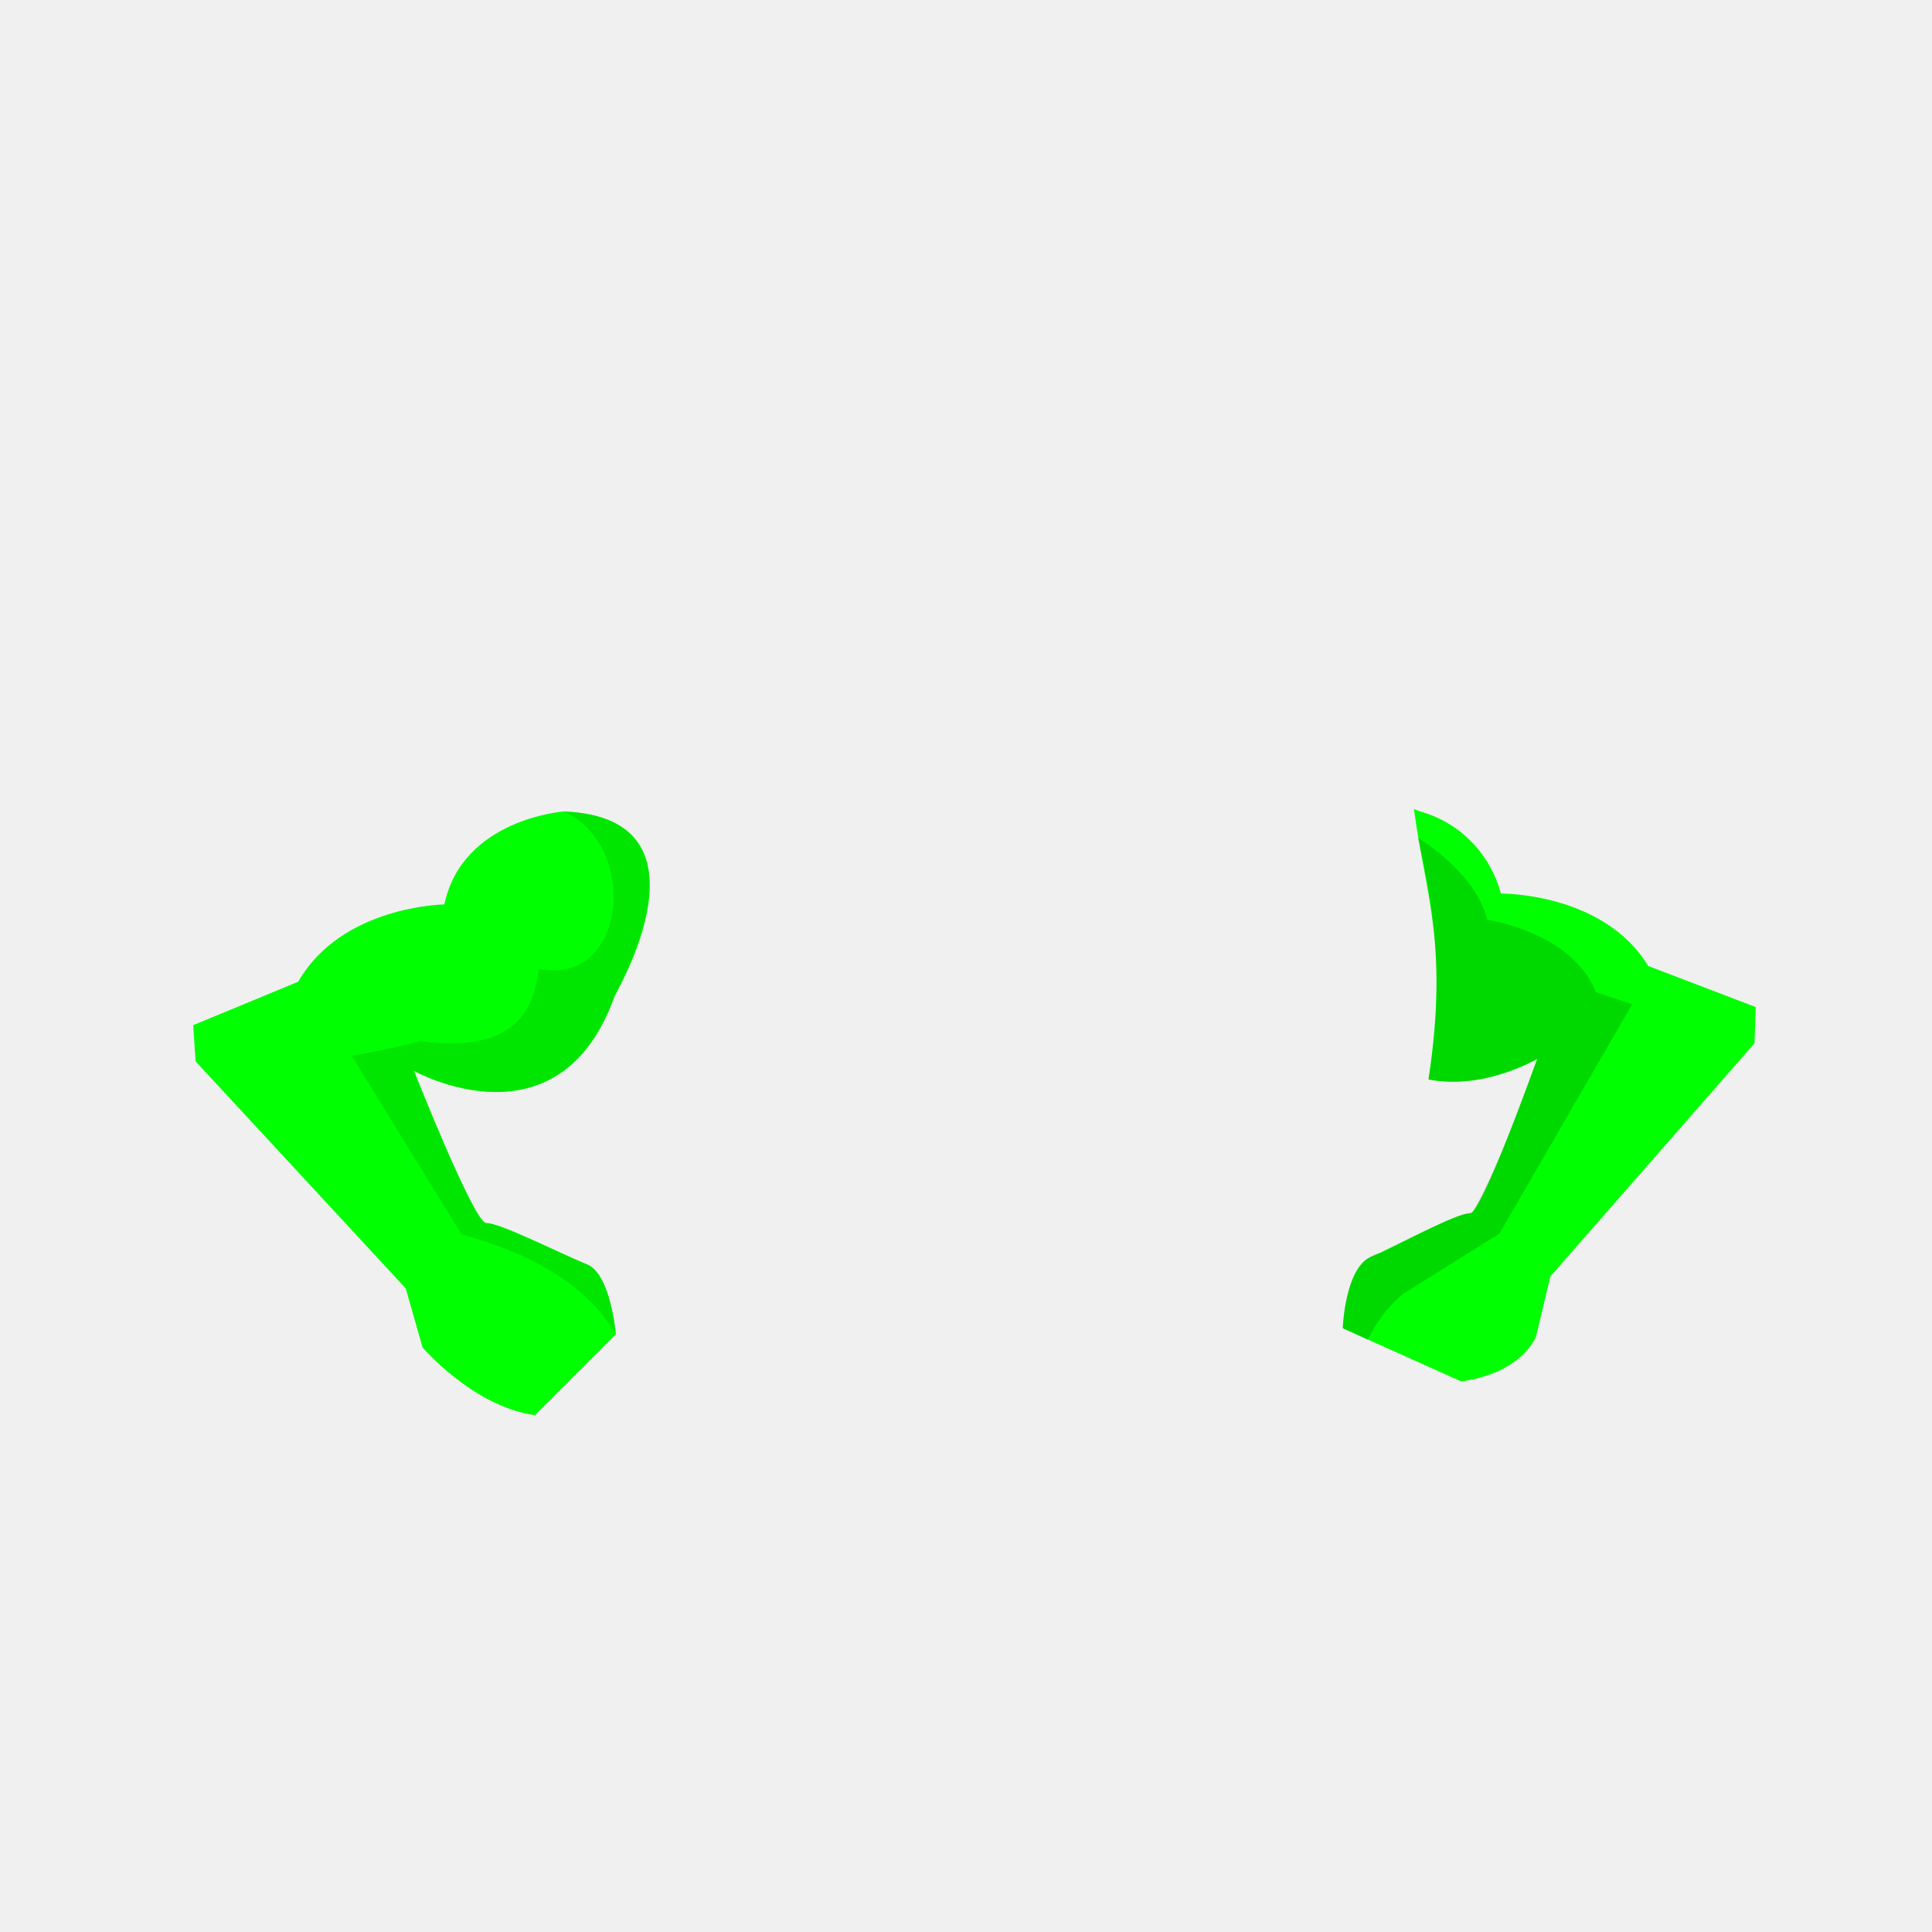
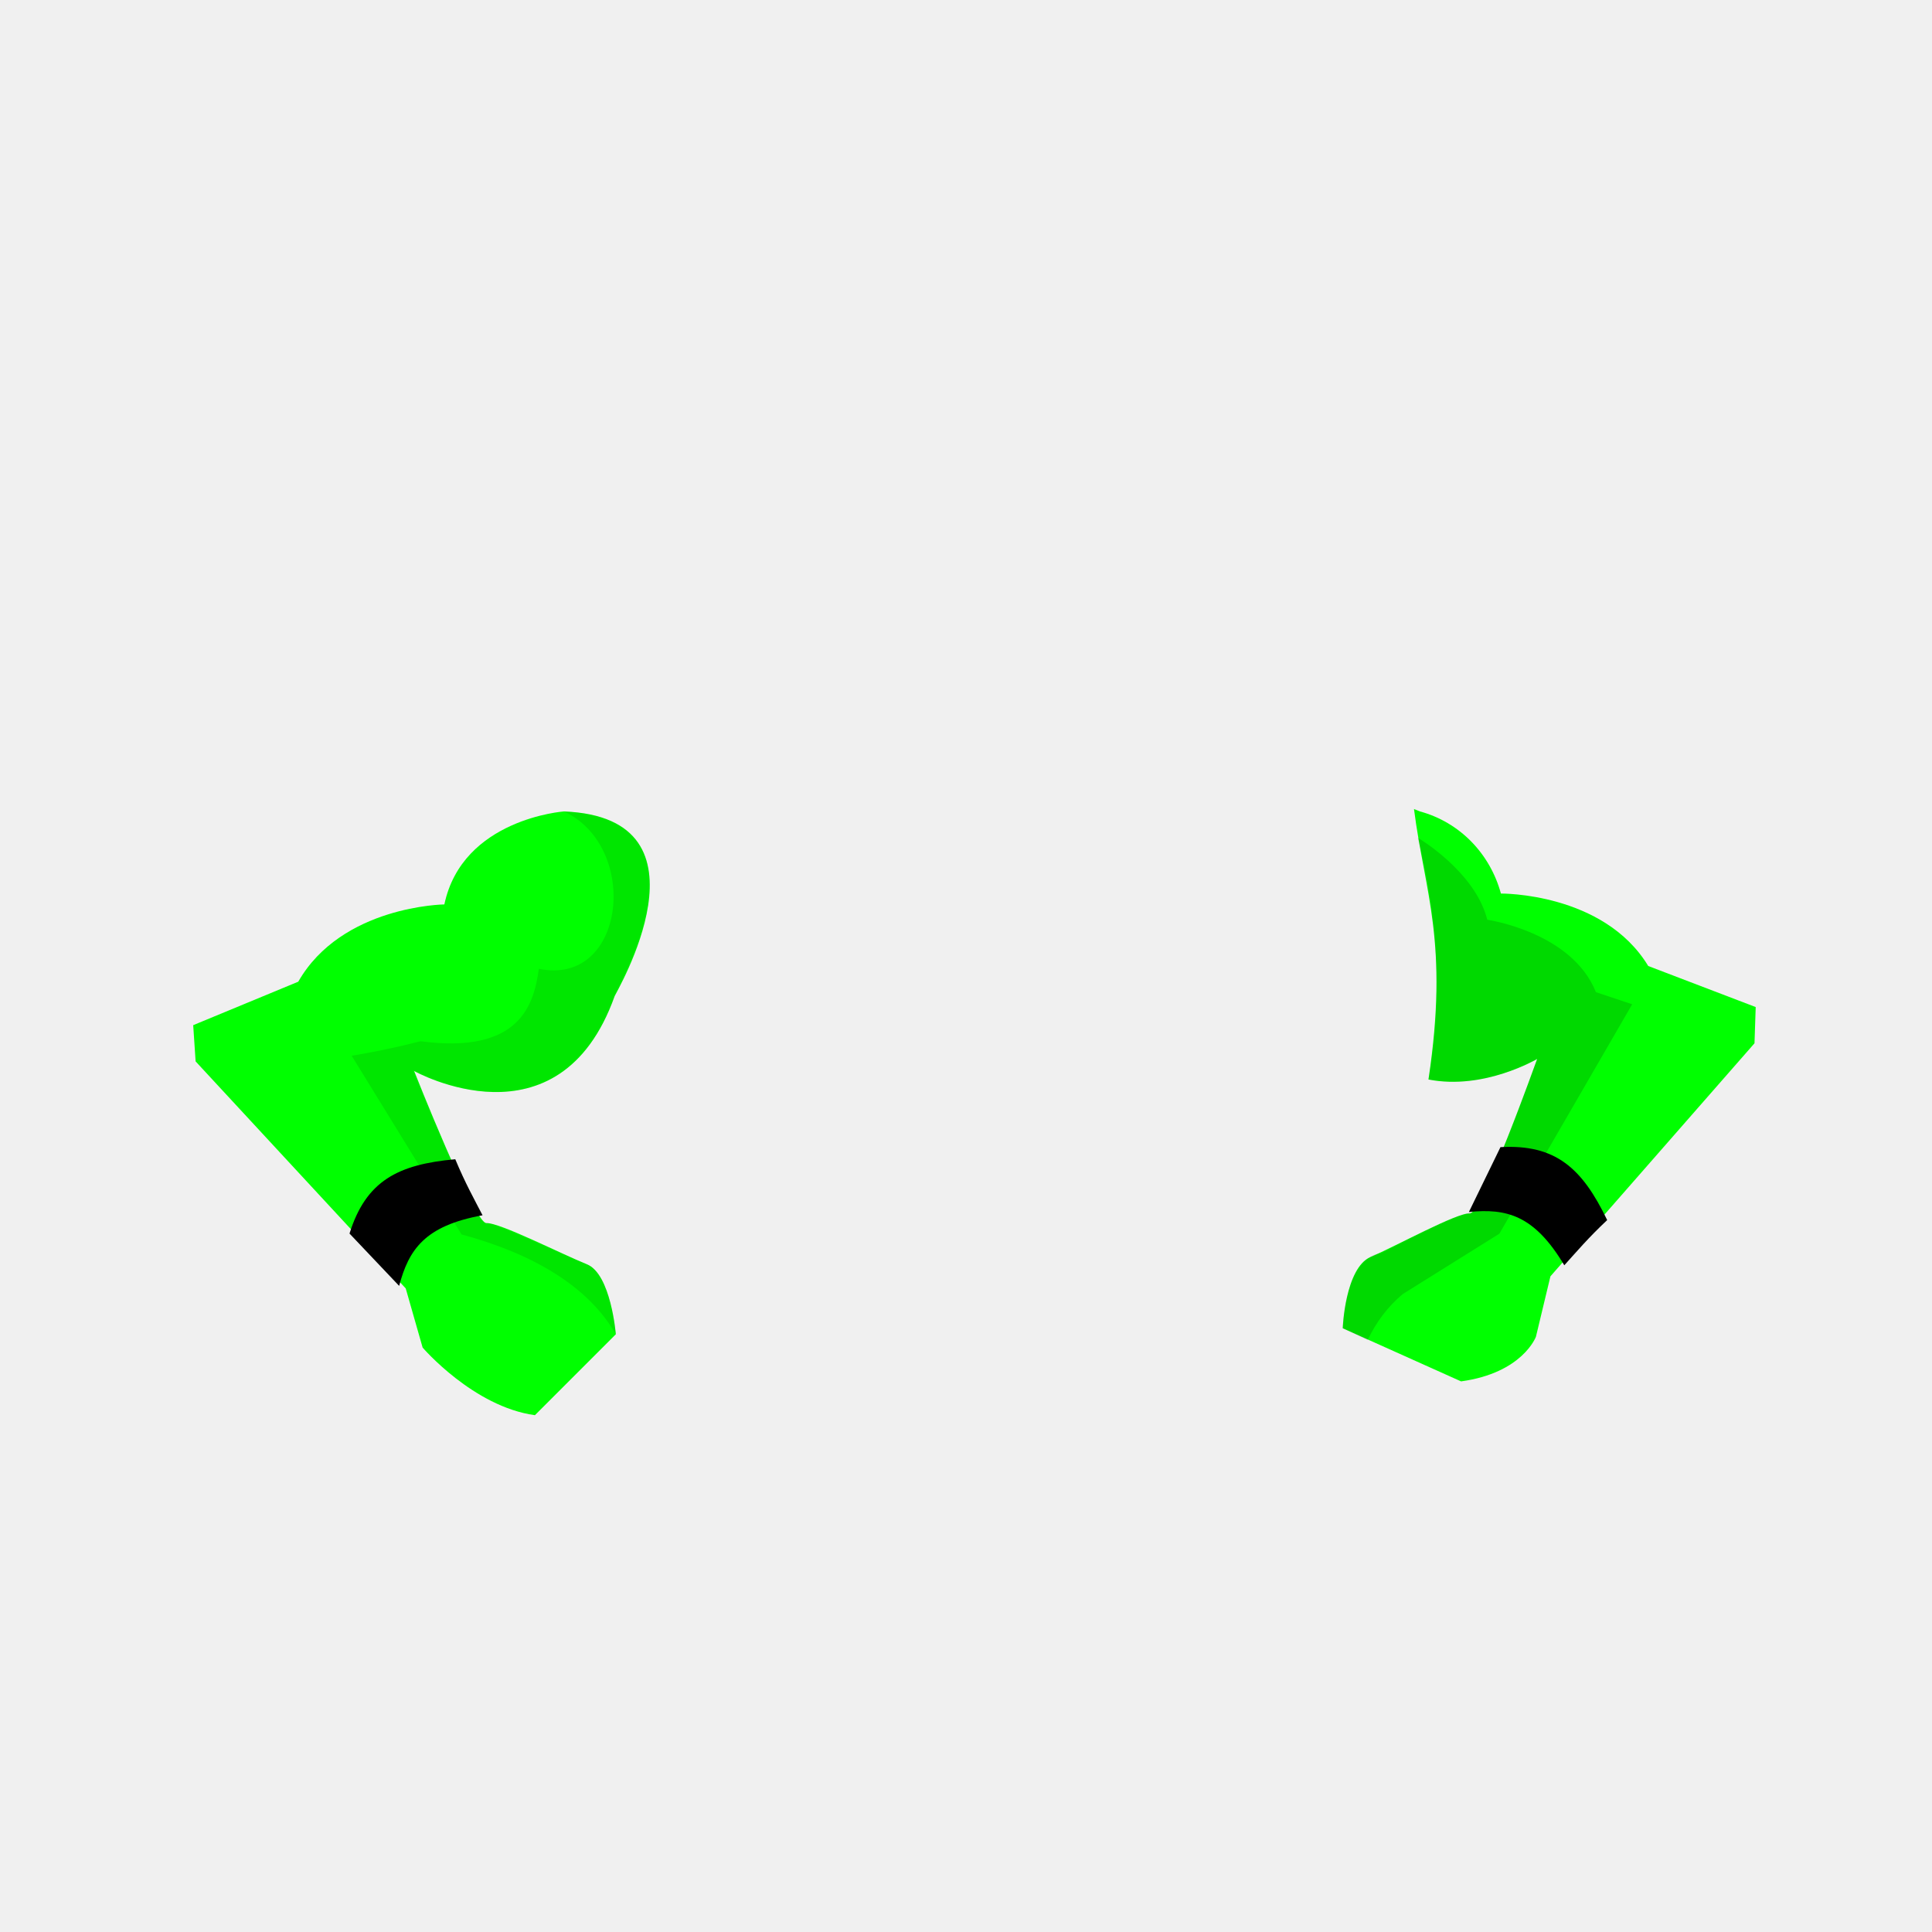
<svg xmlns="http://www.w3.org/2000/svg" version="1.1" id="Layer_1" x="0px" y="0px" viewBox="0 0 160 160" style="enable-background:new 0 0 160 160;" xml:space="preserve">
  <defs id="defs19" />
  <style type="text/css" id="style2">
	.st0{fill:#FFFFFF;}
	.st1{opacity:0.1;}
	.st2{opacity:0.15;enable-background:new    ;}
</style>
  <path class="st0" d="M46.7,67.2c0,0-8.4,0.6-9.9,7.7c0,0-8.5,0.1-12.1,6.4L16,84.9l0.2,3l17.4,18.8l1.4,4.9c0,0,4.2,4.9,9.3,5.6  l6.7-6.7c0,0-0.4-5-2.4-5.8s-7.3-3.5-8.3-3.4s-6-12.6-6-12.6s12,6.7,16.6-6.2C50.9,82.4,59.7,67.7,46.7,67.2z" id="path6" style="fill:#00ff00;fill-opacity:1" />
+   <path class="st0" d="M117.1,67l0.5,0.2c3.3,0.9,5.8,3.5,6.7,6.8c0,0,8.5-0.1,12.2,6l8.9,3.4l-0.1,3l-16.9,19.3l-1.2,5  c0,0-1.1,3-6.2,3.7l-9.8-4.4c0,0,0.2-5,2.3-5.9s7.2-3.7,8.2-3.6s5.6-12.8,5.6-12.8s-4.4,2.6-9,1.7C120,78,118,74,117.1,67z" id="path12" style="fill:#00ff00;fill-opacity:1" />
+   <path style="opacity:1;fill:#000000;fill-opacity:1;stroke:none;stroke-width:2;stroke-linecap:round;stroke-linejoin:round;stroke-miterlimit:4;stroke-dasharray:none;stroke-opacity:1" d="m 37.704,96.004 c 0.839,2.009 1.532,3.232 2.258,4.64 -4.811,0.868 -6.114,2.865 -6.907,5.847 l -4.11,-4.334 c 1.366,-4.37 4.014,-5.726 8.759,-6.153 z" id="rect818" />
+   <path style="opacity:1;fill:#000000;fill-opacity:1;stroke:none;stroke-width:2;stroke-linecap:round;stroke-linejoin:round;stroke-miterlimit:4;stroke-dasharray:none;stroke-opacity:1" d="m 133.1,101.042 c -1.586,1.491 -2.489,2.569 -3.552,3.744 -2.501,-4.2 -4.829,-4.719 -7.9,-4.415 l 2.615,-5.37 c 4.572,-0.255 6.771,1.749 8.837,6.041 z" id="rect818-3" />
  <g class="st1" id="g10" transform="translate(0.4237288,-0.1694915)" style="opacity:0.1;fill:#010101;fill-opacity:1">
    <path d="M 46.276,67.369 C 52.616,70.31 51.4,81.9 44.2,80.4 c -0.4,2.9 -1.5,7.1 -9.8,6 -3.1,0.8 -5.7,1.2 -5.7,1.2 l 9.1,14.8 c 5.9,1.6 10.476,4.269 12.776,8.269 0,0 -0.4,-5 -2.4,-5.8 -2,-0.8 -7.472,-3.445 -8.476,-3.469 -1.021,-0.387 -5.9,-12.6 -5.9,-12.6 0,0 11.985,6.837 16.676,-6.131 -0.1,-0.2 8.842,-14.7 -4.2,-15.3 z" id="path8" style="fill:#010101;fill-opacity:1" />
  </g>
-   <path class="st0" d="M117.1,67l0.5,0.2c3.3,0.9,5.8,3.5,6.7,6.8c0,0,8.5-0.1,12.2,6l8.9,3.4l-0.1,3l-16.9,19.3l-1.2,5  c0,0-1.1,3-6.2,3.7l-9.8-4.4c0,0,0.2-5,2.3-5.9s7.2-3.7,8.2-3.6s5.6-12.8,5.6-12.8s-4.4,2.6-9,1.7C120,78,118,74,117.1,67z" id="path12" style="fill:#00ff00;fill-opacity:1" />
  <path class="st2" d="m 117.42,69.38 c 0,0 4.75,2.79 5.75,6.79 0,0 7,1 9,6 l 3,1 -11,19 -8,5 c -1.2,1 -2.2,2.3 -2.9,3.8 L 111.2,110 c 0,0 0.1,-5.775 3.17,-6.231 2.6,-1.3 6.488,-3.349 7.59,-3.36 2.219,-4.017 3.736,-8.385 5.34,-12.709 -3.45,1.779 -6.22,2.17 -9,1.7 1.19,-7.128 0.76,-13.15 -0.88,-20.02 z" id="path14" style="opacity:0.15;enable-background:new;fill:#010101;fill-opacity:1" />
</svg>
